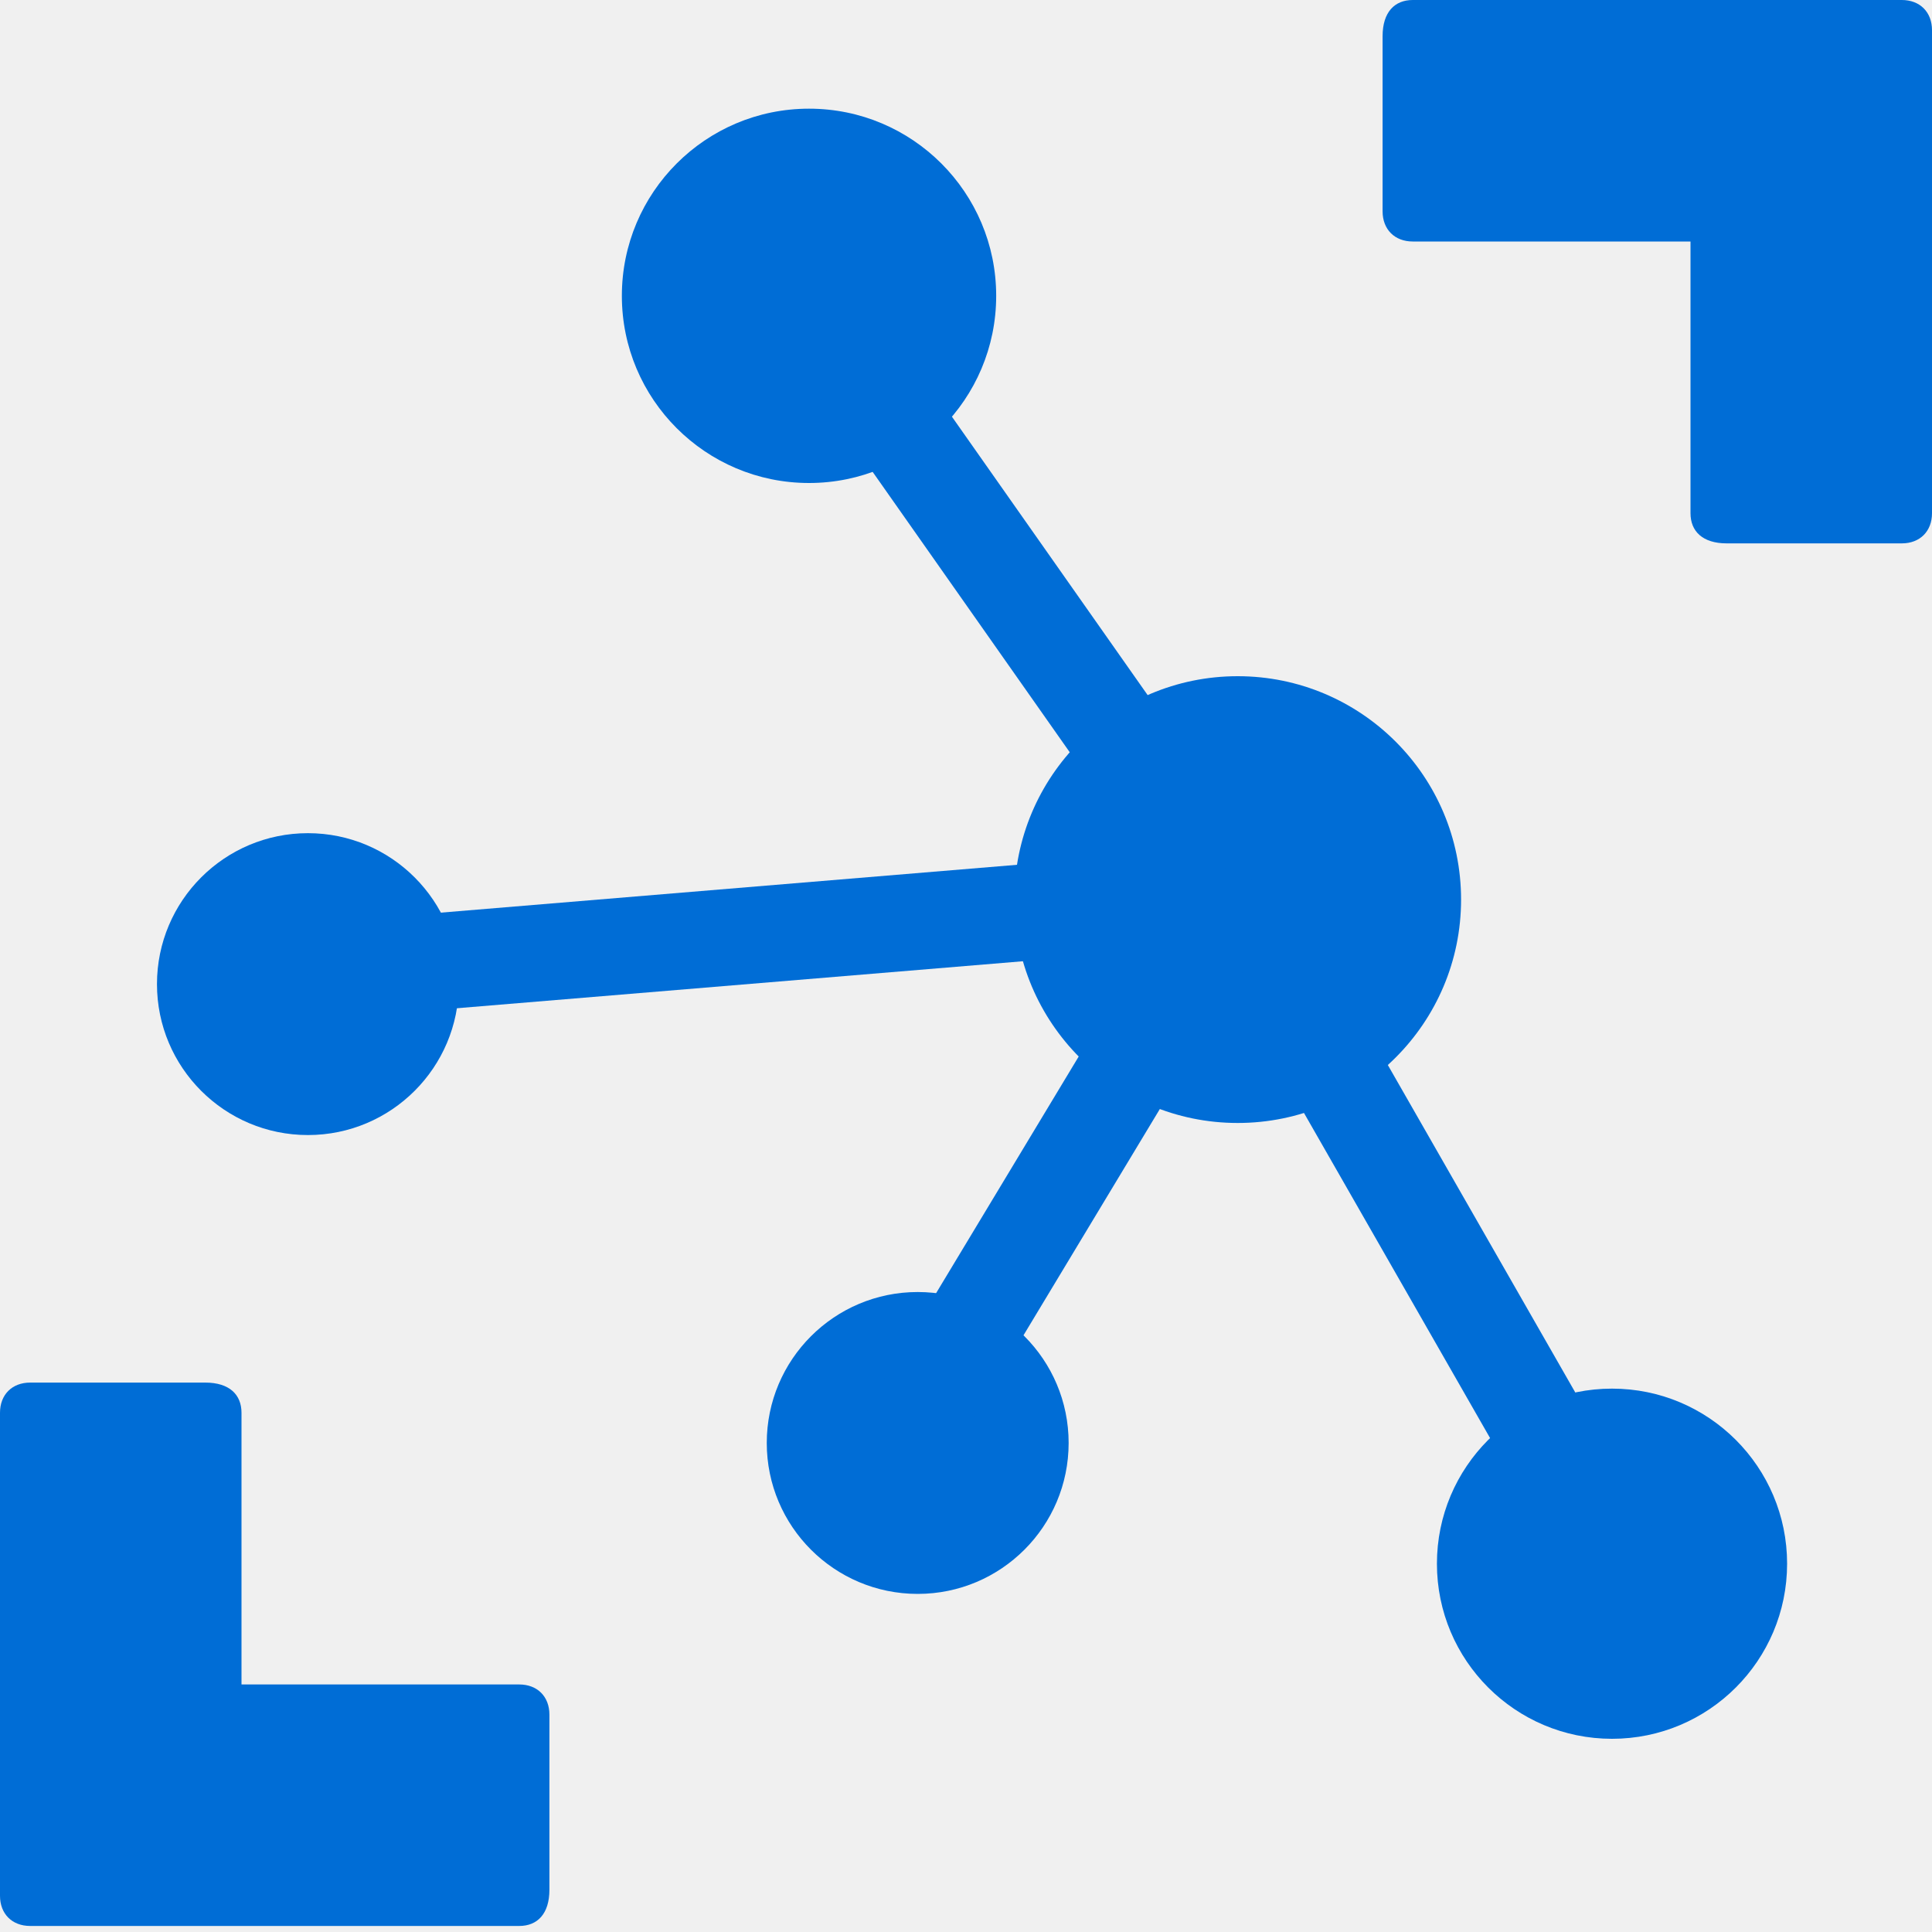
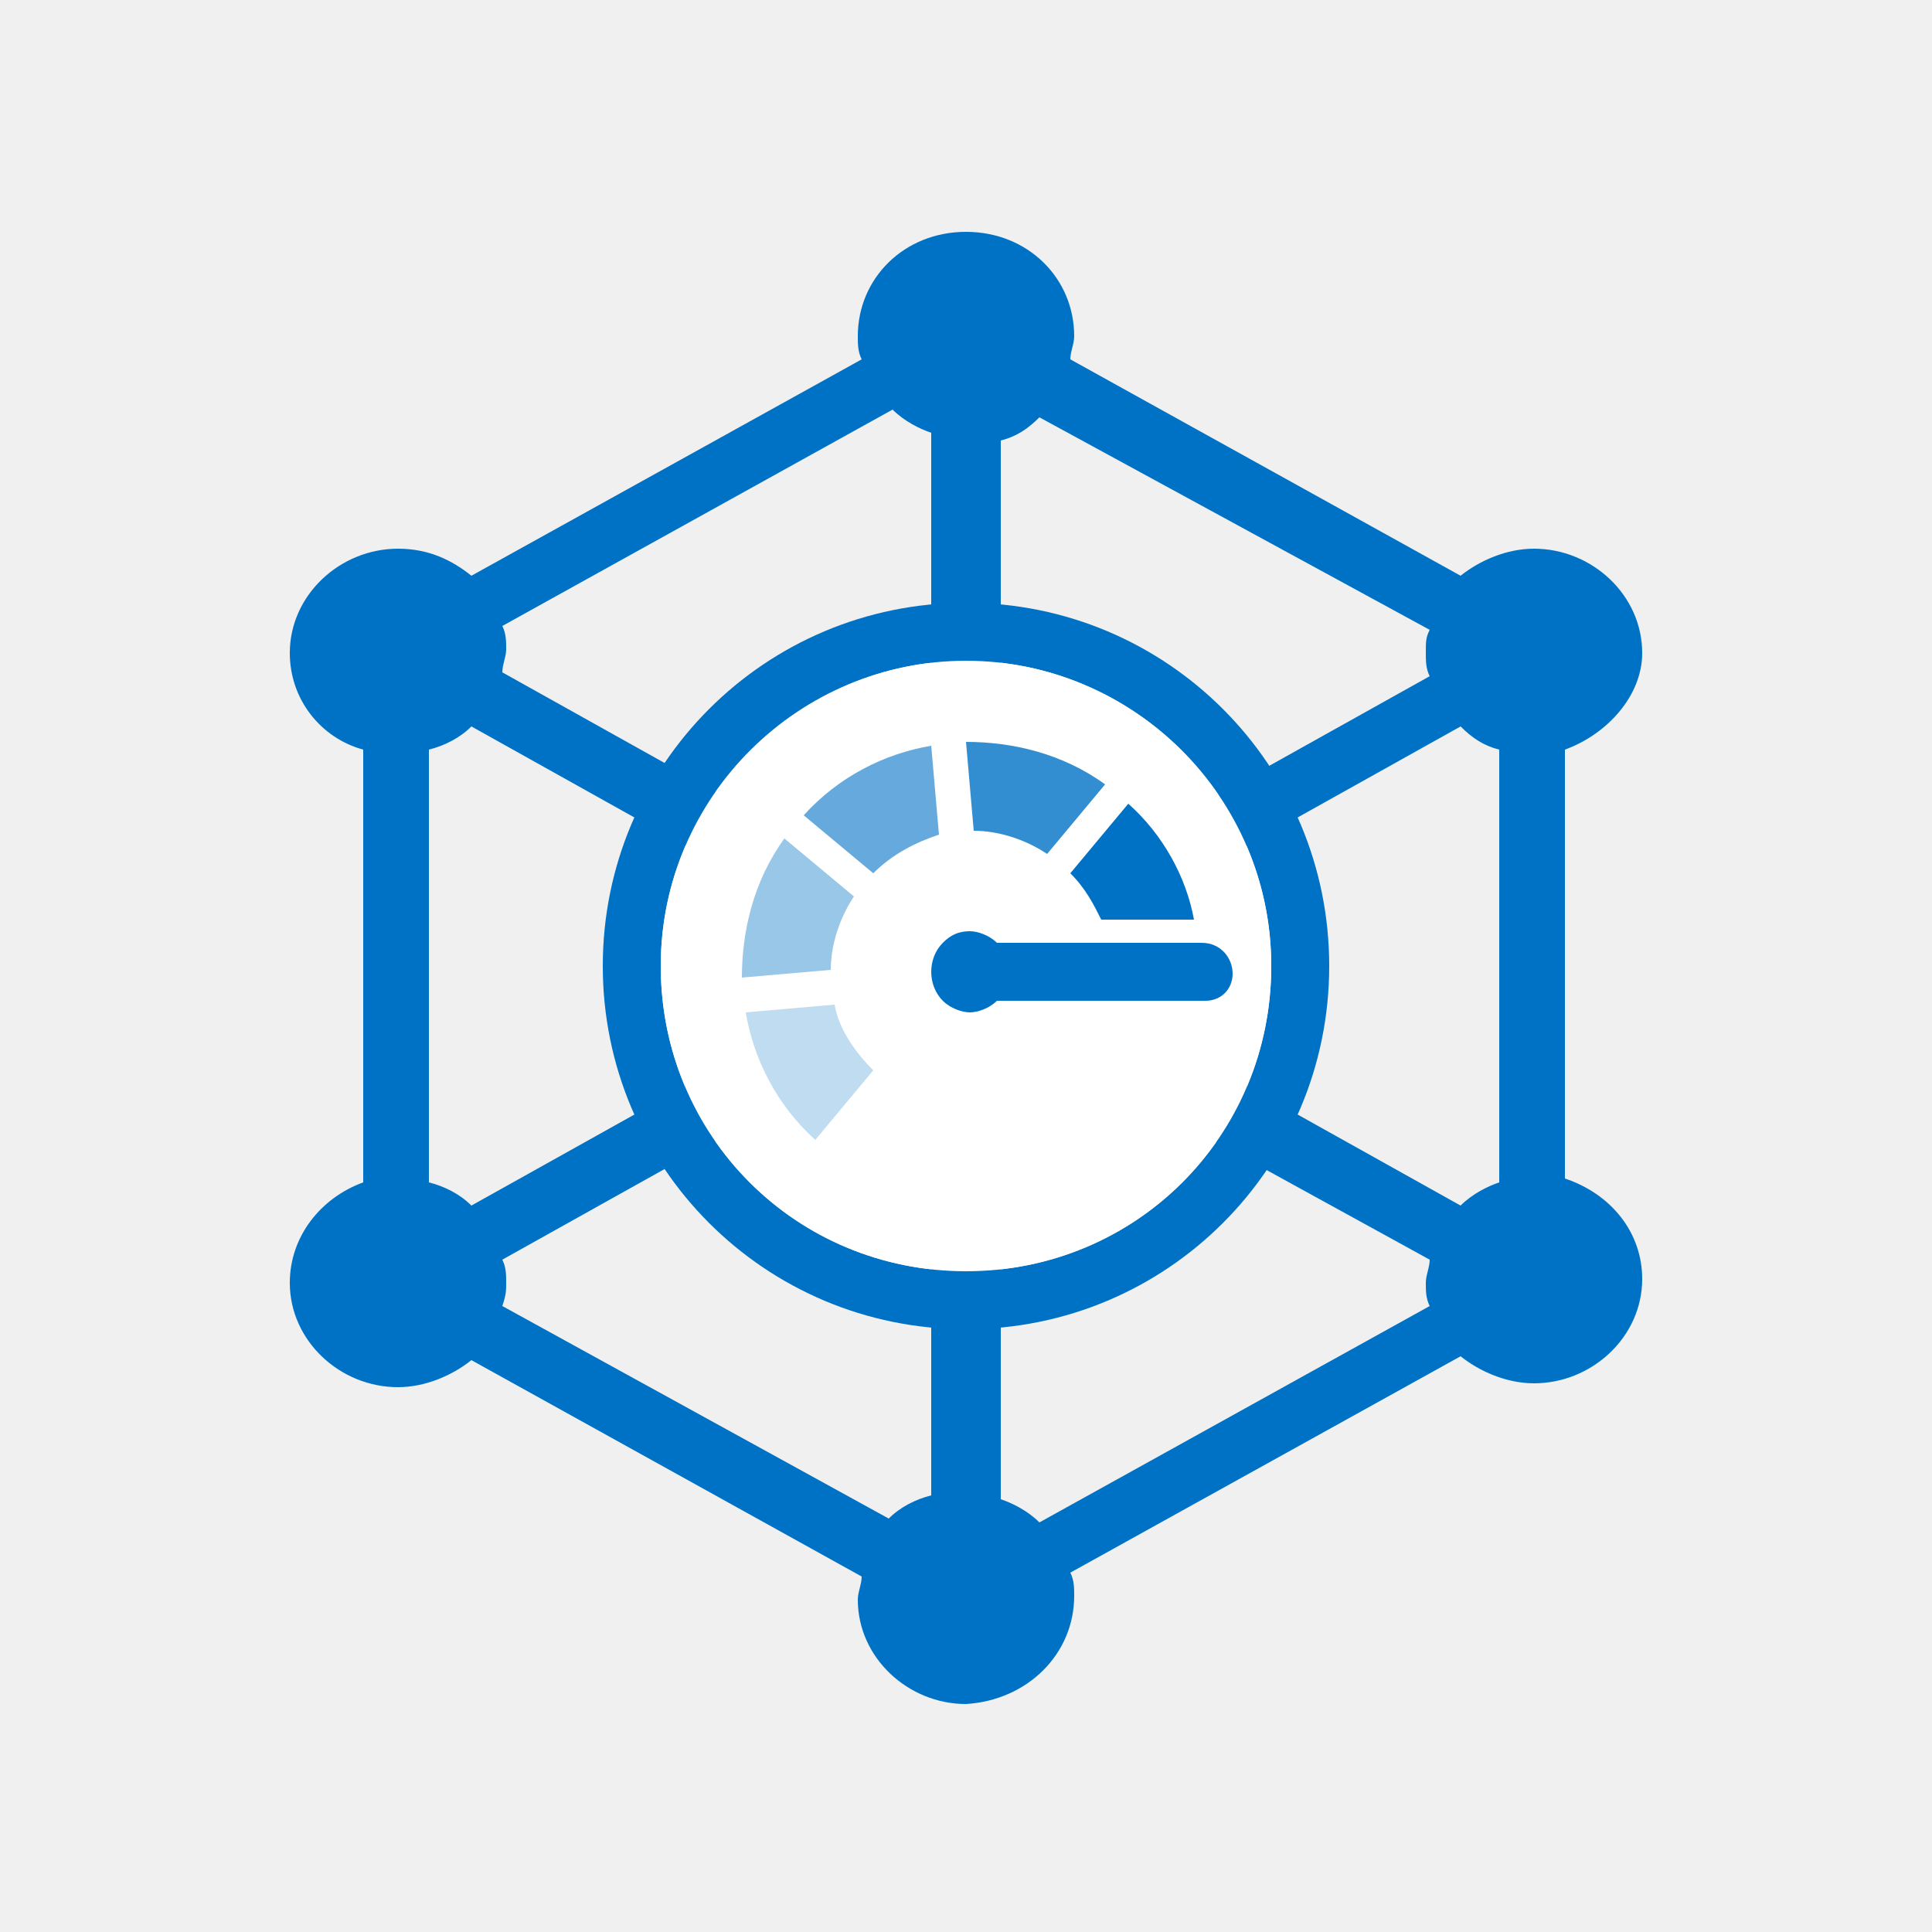
- <svg xmlns="http://www.w3.org/2000/svg" version="1.1" id="Layer_1" x="0px" y="0px" viewBox="0 0 32 32" enable-background="new 0 0 32 32" xml:space="preserve">
+ <svg xmlns="http://www.w3.org/2000/svg" version="1.0" id="Layer_1" x="0px" y="0px" width="50px" height="50px" viewBox="0 0 50 50" enable-background="new 0 0 50 50" xml:space="preserve">
  <g>
    <g>
-       <circle fill="#006DD6" cx="13.4" cy="4.9" r="3.1" />
+       <path fill="#FFFFFF" d="M27.8,25c0-1.5-1.3-2.7-2.8-2.7c-1.6,0-2.8,1.2-2.8,2.7s1.3,2.7,2.8,2.7C26.6,27.7,27.8,26.5,27.8,25z" />
+       <path fill-rule="evenodd" clip-rule="evenodd" fill="#0072C6" d="M13.1,33.2c0-0.2,0-0.4-0.1-0.6l11.1-6.2l0,12.3    c-0.4,0.1-0.8,0.3-1.1,0.6L13,33.8C13.1,33.5,13.1,33.4,13.1,33.2z M12.2,18.8L23.3,25l-11.1,6.2c-0.3-0.3-0.7-0.5-1.1-0.6V19.4    C11.5,19.3,11.9,19.1,12.2,18.8z M24.1,11.2l0,12.4L13,17.4c0-0.2,0.1-0.4,0.1-0.6c0-0.2,0-0.4-0.1-0.6l10.1-5.6    C23.4,10.9,23.8,11.1,24.1,11.2z M36.9,16.9c0,0.2,0,0.4,0.1,0.6l-11.1,6.2l0-12.3c0.4-0.1,0.7-0.3,1-0.6L37,16.3    C36.9,16.5,36.9,16.6,36.9,16.9z M37.8,31.2L26.7,25l11.1-6.2c0.3,0.3,0.6,0.5,1,0.6v11.2C38.5,30.7,38.1,30.9,37.8,31.2z     M25.9,38.8l0-12.3L37,32.6c0,0.2-0.1,0.4-0.1,0.6c0,0.2,0,0.4,0.1,0.6l-10.1,5.6C26.6,39.1,26.2,38.9,25.9,38.8z M27.8,41.3    c0-0.2,0-0.4-0.1-0.6l10.1-5.6c0.5,0.4,1.2,0.7,1.9,0.7c1.5,0,2.8-1.2,2.8-2.7c0-1.2-0.8-2.2-2-2.6V19.4c1.1-0.4,2-1.4,2-2.5    c0-1.5-1.3-2.7-2.8-2.7c-0.7,0-1.4,0.3-1.9,0.7L27.7,9.3c0-0.2,0.1-0.4,0.1-0.6C27.8,7.2,26.6,6,25,6c-1.6,0-2.8,1.2-2.8,2.7    c0,0.2,0,0.4,0.1,0.6l-10.1,5.6c-0.5-0.4-1.1-0.7-1.9-0.7c-1.5,0-2.8,1.2-2.8,2.7c0,1.2,0.8,2.2,1.9,2.5v11.2    C8.3,31,7.5,32,7.5,33.2c0,1.5,1.3,2.7,2.8,2.7c0.7,0,1.4-0.3,1.9-0.7l10.1,5.6c0,0.2-0.1,0.4-0.1,0.6c0,1.5,1.3,2.7,2.8,2.7    C26.6,44,27.8,42.8,27.8,41.3z" />
    </g>
+   </g>
+   <path fill="#0072C6" d="M25,17.1c4.3,0,7.9,3.5,7.9,7.9s-3.5,7.9-7.9,7.9s-7.9-3.5-7.9-7.9S20.7,17.1,25,17.1 M25,15.6  c-5.2,0-9.4,4.2-9.4,9.4s4.2,9.4,9.4,9.4s9.4-4.2,9.4-9.4S30.2,15.6,25,15.6L25,15.6z" />
+   <g>
+     <path fill="#FFFFFF" d="M25,17.1c-4.3,0-7.9,3.5-7.9,7.9s3.5,7.9,7.9,7.9s7.9-3.5,7.9-7.9S29.3,17.1,25,17.1z" />
  </g>
  <g>
    <g>
-       <circle fill="#006DD6" cx="20.5" cy="14.9" r="3.7" />
-     </g>
-   </g>
-   <g>
-     <g>
-       <circle fill="#006DD6" cx="26.7" cy="25.9" r="2.9" />
-     </g>
-   </g>
-   <g>
-     <g>
-       <circle fill="#006DD6" cx="15.2" cy="23.9" r="2.5" />
-     </g>
-   </g>
-   <g>
-     <g>
-       <circle fill="#006DD6" cx="5.1" cy="16.3" r="2.5" />
-     </g>
-   </g>
-   <g>
-     <g>
-       <rect x="10.7" y="9" transform="matrix(0.5751 0.8181 -0.8181 0.5751 15.1512 -9.6241)" fill="#006DD6" width="12.3" height="1.6" />
-     </g>
-   </g>
-   <g>
-     <g>
-       <rect x="17.2" y="19.4" transform="matrix(0.4968 0.8679 -0.8679 0.4968 29.4089 -10.1933)" fill="#006DD6" width="12.6" height="1.6" />
-     </g>
-   </g>
-   <g>
-     <g>
-       <rect x="11.9" y="7.9" transform="matrix(8.274771e-002 0.9966 -0.9966 8.274771e-002 27.1578 1.5262)" fill="#006DD6" width="1.6" height="15.3" />
-     </g>
-   </g>
-   <g>
-     <g>
-       <rect x="16.9" y="14.1" transform="matrix(0.8565 0.5161 -0.5161 0.8565 12.5121 -6.3586)" fill="#006DD6" width="1.6" height="10.4" />
-     </g>
-   </g>
-   <g>
-     <g>
-       <path fill="#006DD6" d="M31.5,0h-8.1c-0.3,0-0.5,0.2-0.5,0.6v2.9c0,0.3,0.2,0.5,0.5,0.5H28v4.5C28,8.8,28.2,9,28.6,9h2.9    C31.8,9,32,8.8,32,8.5v-8C32,0.2,31.8,0,31.5,0z" />
-     </g>
-   </g>
-   <g>
-     <g>
-       <path fill="#006DD6" d="M0.5,31.9h8.1c0.3,0,0.5-0.2,0.5-0.6v-2.9c0-0.3-0.2-0.5-0.5-0.5H4v-4.5c0-0.3-0.2-0.5-0.6-0.5H0.5    c-0.3,0-0.5,0.2-0.5,0.5l0,8C0,31.7,0.2,31.9,0.5,31.9z" />
+       <path opacity="0.4" fill="#0072C6" enable-background="new    " d="M22.1,23.2l-1.8-1.5c-0.8,1.1-1.1,2.4-1.1,3.6l2.3-0.2    C21.5,24.5,21.7,23.8,22.1,23.2" />
+       <path opacity="0.8" fill="#0072C6" enable-background="new    " d="M27.1,22.1l1.5-1.8c-1.1-0.8-2.4-1.1-3.6-1.1l0.2,2.3    C25.8,21.5,26.5,21.7,27.1,22.1" />
+       <path opacity="0.6" fill="#0072C6" enable-background="new    " d="M24.3,21.6l-0.2-2.3c-1.2,0.2-2.4,0.8-3.3,1.8l1.8,1.5    C23.1,22.1,23.7,21.8,24.3,21.6" />
+       <path opacity="0.25" fill="#0072C6" enable-background="new    " d="M21.6,26l-2.3,0.2c0.2,1.2,0.8,2.4,1.8,3.3l1.5-1.8    C22.1,27.2,21.7,26.6,21.6,26" />
+       <path fill="#0072C6" d="M29.2,20.8l-1.5,1.8c0.4,0.4,0.6,0.8,0.8,1.2h2.4C30.7,22.7,30.1,21.6,29.2,20.8z" />
+       <path fill="#0072C6" d="M31.9,25.2C31.9,25.2,31.9,25.2,31.9,25.2c0-0.4-0.3-0.8-0.8-0.8l0,0l-0.2,0h-2.4h-2.7c0,0,0,0,0,0    c-0.2-0.2-0.5-0.3-0.7-0.3c-0.3,0-0.5,0.1-0.7,0.3c-0.4,0.4-0.4,1.1,0,1.5c0.2,0.2,0.5,0.3,0.7,0.3c0.2,0,0.5-0.1,0.7-0.3h5.4    C31.6,25.9,31.9,25.6,31.9,25.2L31.9,25.2C31.9,25.2,31.9,25.2,31.9,25.2z" />
    </g>
  </g>
</svg>
